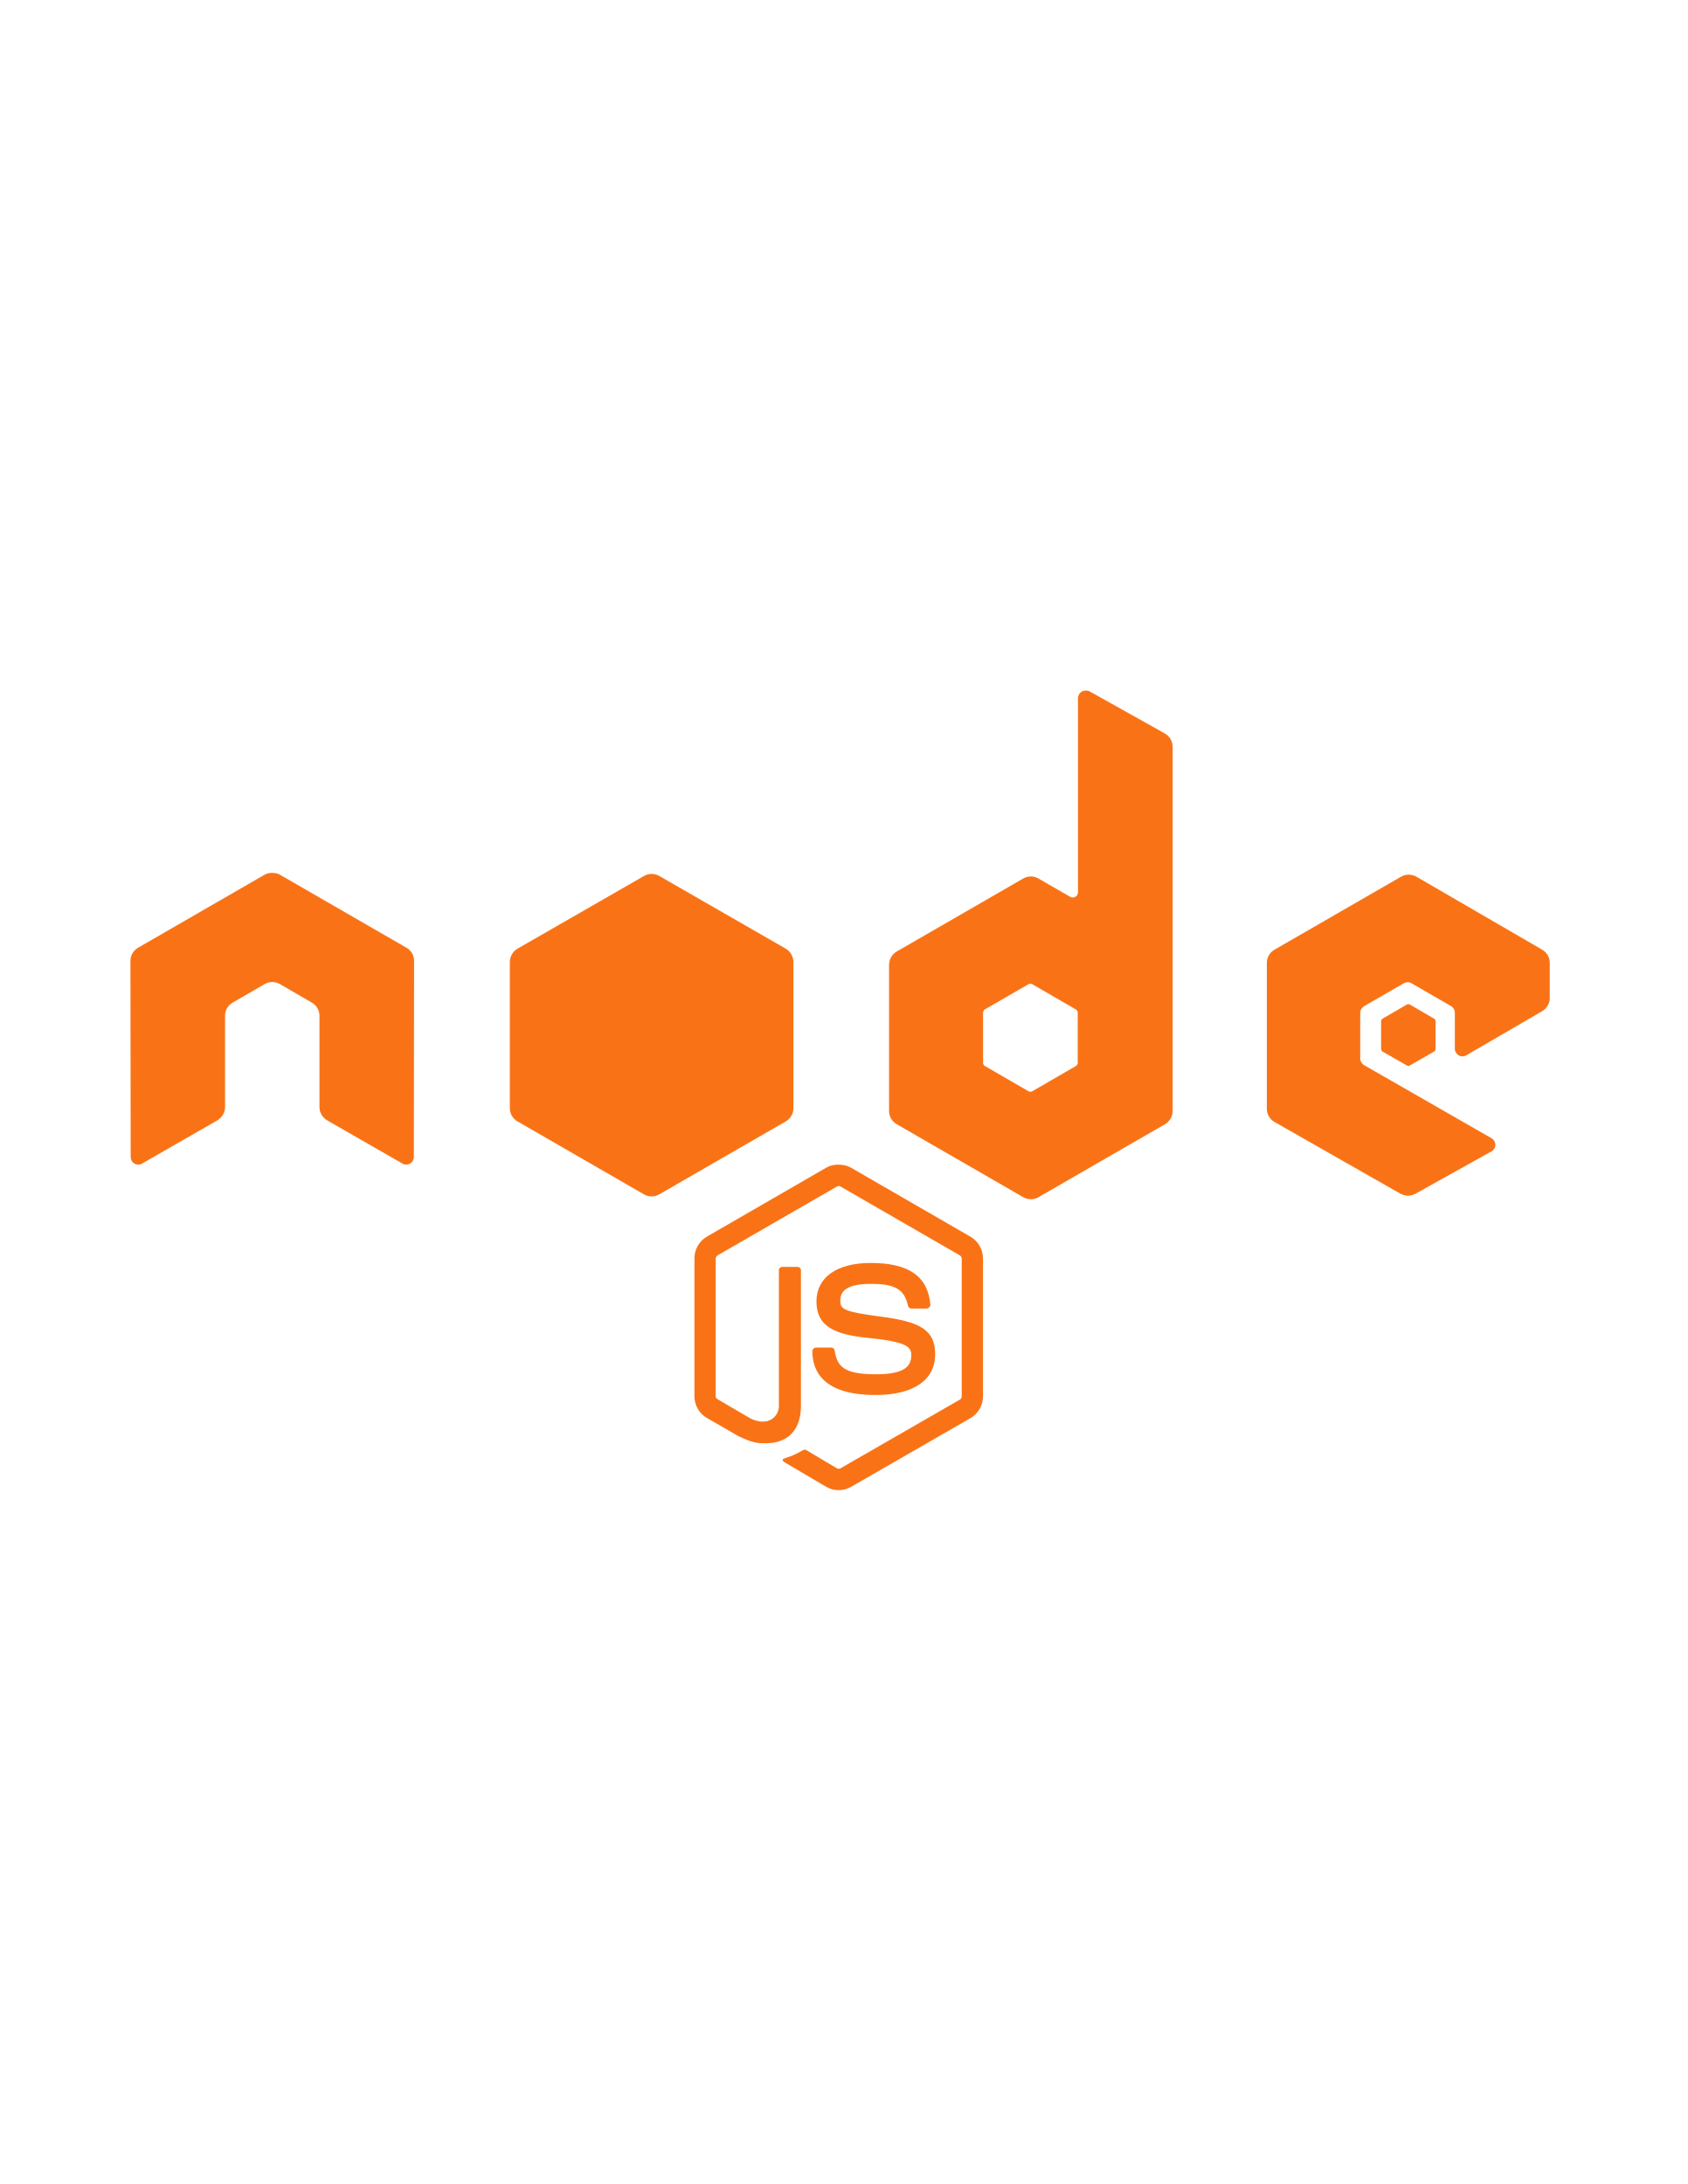
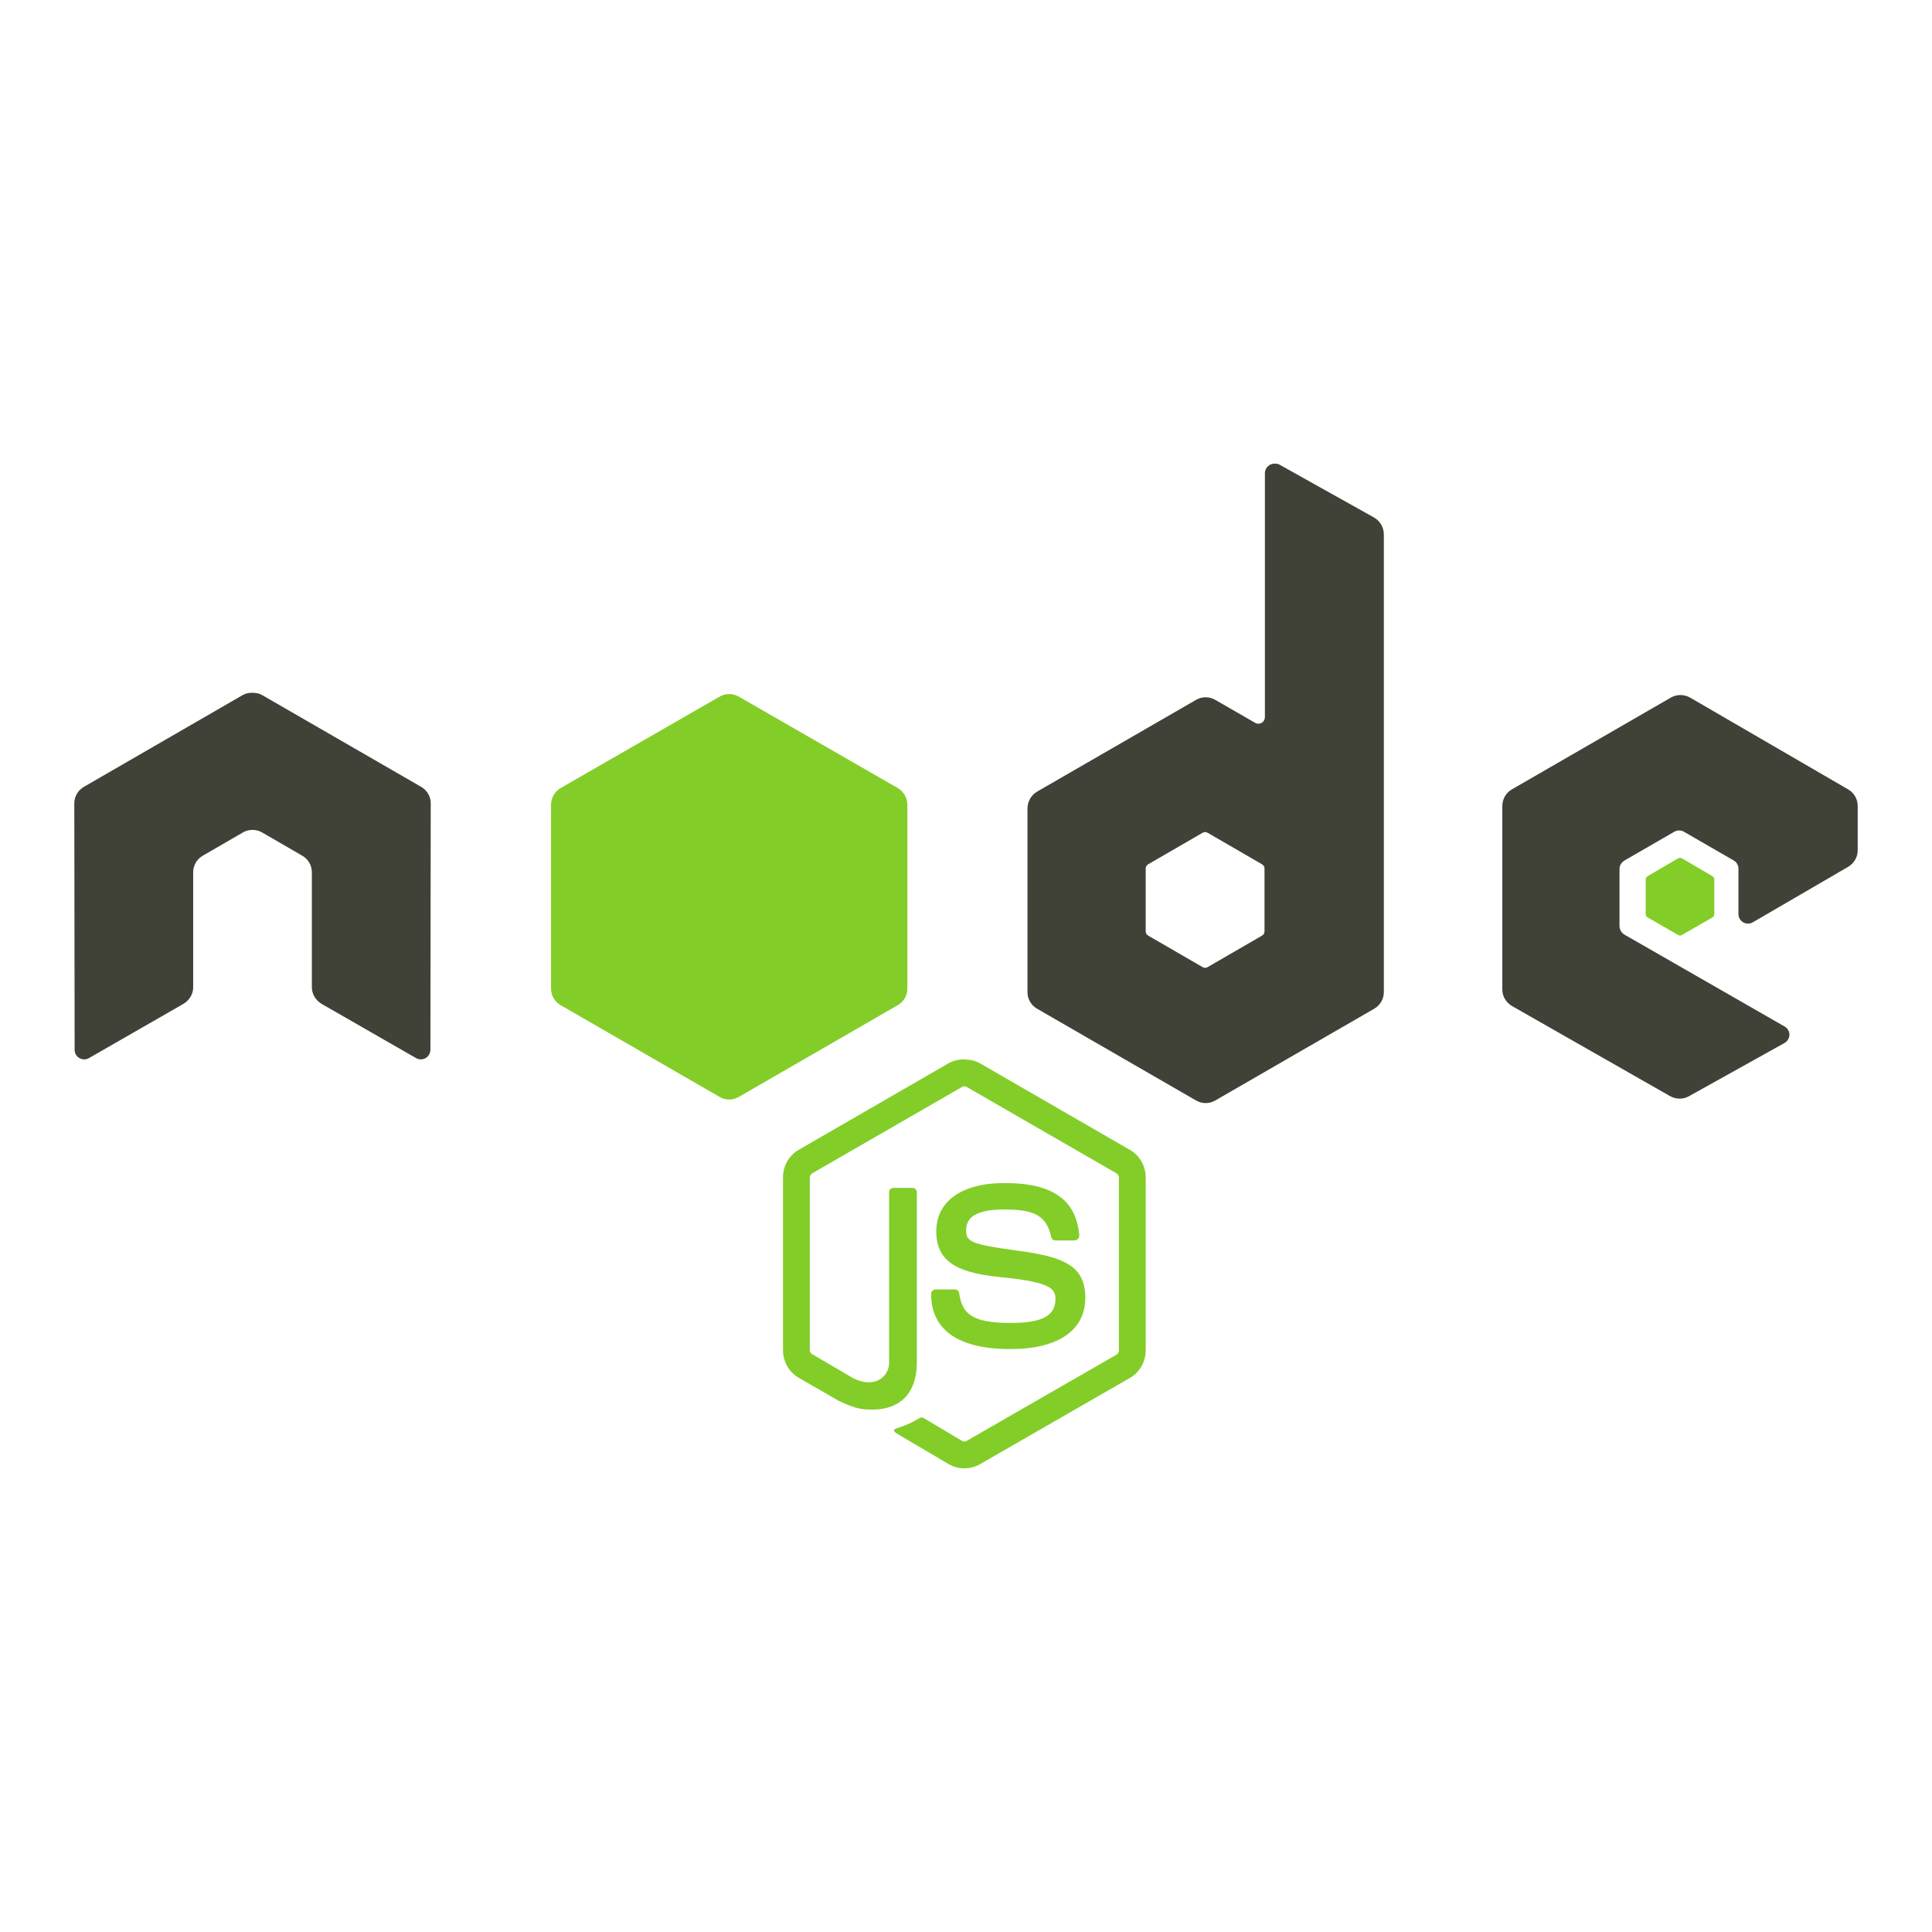
- <svg xmlns="http://www.w3.org/2000/svg" version="1.1" id="Layer_1" x="0px" y="0px" viewBox="0 0 612 792" style="enable-background:new 0 0 612 792;" xml:space="preserve">
+ <svg xmlns="http://www.w3.org/2000/svg" version="1.1" id="Layer_1" x="0px" y="0px" viewBox="0 0 650 650" style="enable-background:new 0 0 650 650;" xml:space="preserve">
  <style type="text/css">
- 	.st0{fill:#F97316;}
+ 	.st0{fill:#83CD29;}
+ 	.st1{fill:#404137;}
</style>
  <g transform="matrix(.217946 0 0 .217946 4.120542 14.08555)">
-     <path class="st0" d="M1376.5,1873.1c-7.3,0-14.4,1.5-20.7,5.1l-198.7,114.8c-12.9,7.4-20.7,21.4-20.7,36.3v229.1   c0,14.9,7.8,28.9,20.7,36.3l51.9,29.9c25.2,12.4,34.5,12.2,46,12.2c37.3,0,58.6-22.7,58.6-62v-226c0-3.2-2.8-5.5-5.9-5.5h-24.9   c-3.2,0-5.9,2.3-5.9,5.5v226.2c0,17.5-18.2,35-47.7,20.3l-54-31.6c-1.9-1-3.4-2.9-3.4-5.1v-229.1c0-2.2,1.5-4.4,3.4-5.5   l198.3-114.4c1.9-1.1,4.1-1.1,5.9,0l198.3,114.4c1.9,1.1,3.4,3.2,3.4,5.5v229.1c0,2.2-1.1,4.4-3,5.5l-198.7,114.4   c-1.8,1-4.1,1-5.9,0l-51.1-30.4c-1.5-0.9-3.6-0.8-5.1,0c-14.1,8-16.7,8.9-30,13.5c-3.3,1.1-8.2,2.9,1.7,8.4l66.7,39.3   c6.3,3.7,13.4,5.5,20.7,5.5c7.4,0,14.3-1.8,20.7-5.5l198.7-114.4c12.9-7.5,20.7-21.4,20.7-36.3v-229.1c0-14.9-7.8-28.9-20.7-36.3   l-198.7-114.8c-6.2-3.6-13.4-5.1-20.7-5.1L1376.5,1873.1z M1429.7,2036.8c-56.6,0-90.3,24.1-90.3,64.1c0,43.4,33.5,55.4,87.8,60.8   c65,6.4,70,15.9,70,28.7c0,22.2-17.7,31.6-59.5,31.6c-52.5,0-64.1-13.1-67.9-39.3c-0.5-2.8-2.6-5.1-5.5-5.1h-25.8   c-3.2,0.1-5.8,2.7-5.9,5.9c0,33.4,18.2,73,105.1,73c62.9,0,99.2-24.6,99.2-67.9c0-42.8-29.3-54.4-90.3-62.5   c-61.6-8.2-67.5-12.1-67.5-26.6c0-11.9,5-27.9,50.6-27.9c40.8,0,55.8,8.8,62,36.3c0.5,2.6,2.8,4.7,5.5,4.7h25.8   c1.6,0,3.1-1,4.2-2.1c1.1-1.2,1.8-2.6,1.7-4.2C1524.9,2059.1,1493.3,2036.8,1429.7,2036.8L1429.7,2036.8z" />
-     <path class="st0" d="M1787.1,1084.4c-2.2,0-4.4,0.6-6.3,1.7c-3.9,2.3-6.3,6.5-6.3,11v322.8c0,3.2-1.5,6-4.2,7.6   c-2.7,1.6-6.1,1.6-8.9,0l-52.7-30.4c-7.8-4.5-17.5-4.5-25.3,0l-210.5,121.5c-7.9,4.5-12.7,13.3-12.7,22.4v243   c0,9.1,4.8,17.4,12.7,21.9l210.6,121.5c7.8,4.5,17.5,4.5,25.3,0l210.5-121.5c7.8-4.5,12.7-12.9,12.7-21.9v-605.9   c0-9.2-5-17.9-13.1-22.4l-125.3-70.1C1791.5,1084.6,1789.3,1084.4,1787.1,1084.4L1787.1,1084.4L1787.1,1084.4z M432.7,1387.8   c-4,0.2-7.8,0.9-11.4,3l-210.5,121.5c-7.9,4.5-12.7,12.9-12.7,21.9l0.4,326.2c0,4.5,2.3,8.8,6.3,11c3.9,2.3,8.8,2.3,12.7,0   l124.9-71.7c7.9-4.7,13.1-12.9,13.1-21.9v-152.3c0-9.1,4.8-17.4,12.7-21.9l53.2-30.8c3.8-2.2,8.2-3.4,12.7-3.4   c4.4,0,8.8,1.1,12.7,3.4l53.1,30.8c7.9,4.5,12.7,12.9,12.7,21.9v152.3c0,9.1,5.3,17.3,13.1,21.9l124.9,71.7c3.9,2.3,8.8,2.3,12.7,0   c3.9-2.2,6.3-6.4,6.3-11l0.4-326.2c0.1-9.1-4.8-17.4-12.7-21.9l-210.5-121.5c-3.6-2.1-7.3-2.8-11.4-3L432.7,1387.8L432.7,1387.8z    M2324.7,1390.7c-4.4,0-8.8,1.2-12.7,3.4l-210.6,121.5c-7.9,4.5-12.7,12.9-12.7,21.9v243c0,9.1,5.1,17.4,13.1,21.9l208.9,119   c7.7,4.4,17.1,4.7,24.9,0.4l126.6-70.5c4-2.2,6.7-6.4,6.7-11s-2.4-8.7-6.3-11l-211.8-121.5c-4-2.3-6.7-6.8-6.7-11.4v-76   c0-4.5,2.8-8.7,6.7-11l65.8-38c3.9-2.3,8.7-2.3,12.7,0l65.9,38c3.9,2.3,6.3,6.4,6.3,11v59.9c0,4.5,2.4,8.7,6.3,11   c3.9,2.3,8.7,2.3,12.7,0l126.2-73.4c7.8-4.6,12.7-12.9,12.7-21.9v-58.6c0-9-4.8-17.4-12.7-21.9l-209.3-121.5   C2333.5,1391.9,2329.1,1390.7,2324.7,1390.7L2324.7,1390.7z M1695.1,1572.2c1.2,0,2.3,0.3,3.4,0.8l72.2,41.8c2,1.1,3.4,3.2,3.4,5.5   v83.5c0,2.3-1.4,4.4-3.4,5.5l-72.2,41.8c-2,1.1-4.4,1.1-6.3,0l-72.2-41.8c-2-1.1-3.4-3.2-3.4-5.5v-83.6c0-2.3,1.4-4.3,3.4-5.5   l72.2-41.8C1693.2,1572.4,1694,1572.2,1695.1,1572.2L1695.1,1572.2L1695.1,1572.2L1695.1,1572.2z" />
-     <path class="st0" d="M1065.2,1389.5c-4.4,0-8.8,1.2-12.7,3.4L842,1513.9c-7.9,4.5-12.7,13.3-12.7,22.4v243   c0,9.1,4.8,17.4,12.7,21.9l210.5,121.5c7.8,4.5,17.5,4.5,25.3,0l210.6-121.5c7.8-4.5,12.7-12.9,12.7-21.9v-243   c0-9.1-4.8-17.8-12.7-22.4l-210.6-121.1C1074,1390.6,1069.6,1389.4,1065.2,1389.5L1065.2,1389.5z M2324.3,1606.3   c-0.8,0-1.8,0-2.5,0.4l-40.5,23.6c-1.5,0.9-2.5,2.5-2.5,4.2v46.4c0,1.7,1,3.3,2.5,4.2l40.5,23.2c1.4,0.9,3.2,0.9,4.6,0l40.5-23.2   c1.5-0.9,2.5-2.5,2.5-4.2v-46.4c0-1.7-1-3.3-2.5-4.2l-40.5-23.6C2325.6,1606.3,2325.1,1606.3,2324.3,1606.3L2324.3,1606.3z" />
+     <path class="st0" d="M1469.7,1570.7c-8.5,0-16.8,1.8-24.1,5.9l-231.7,133.8c-15,8.6-24.1,25-24.1,42.3v267.1   c0,17.3,9.1,33.6,24.1,42.3l60.5,34.9c29.4,14.5,40.2,14.3,53.6,14.3c43.5,0,68.4-26.4,68.4-72.3v-263.5c0-3.7-3.2-6.4-6.9-6.4h-29   c-3.7,0-6.9,2.7-6.9,6.4v263.7c0,20.3-21.2,40.8-55.6,23.6l-62.9-36.9c-2.2-1.2-3.9-3.4-3.9-5.9v-267.1c0-2.5,1.7-5.1,3.9-6.4   l231.2-133.3c2.2-1.2,4.7-1.2,6.9,0l231.2,133.3c2.2,1.3,3.9,3.8,3.9,6.4v267.1c0,2.5-1.3,5.2-3.4,6.4l-231.7,133.3   c-2.1,1.2-4.8,1.2-6.9,0l-59.5-35.4c-1.8-1-4.2-1-5.9,0c-16.4,9.3-19.5,10.4-34.9,15.7c-3.8,1.3-9.6,3.4,2,9.8l77.7,45.8   c7.4,4.3,15.6,6.4,24.1,6.4c8.6,0,16.7-2.1,24.1-6.4l231.7-133.3c15-8.7,24.1-25,24.1-42.3v-267.1c0-17.4-9.1-33.6-24.1-42.3   l-231.7-133.8c-7.3-4.1-15.6-5.9-24.1-5.9L1469.7,1570.7z M1531.7,1761.6c-66,0-105.3,28.1-105.3,74.8c0,50.6,39,64.6,102.3,70.8   c75.8,7.4,81.7,18.5,81.7,33.5c0,25.9-20.6,36.9-69.4,36.9c-61.2,0-74.7-15.3-79.2-45.8c-0.5-3.3-3-5.9-6.4-5.9h-30.1   c-3.8,0.1-6.8,3.1-6.9,6.9c0,39,21.2,85.1,122.5,85.1c73.3,0,115.6-28.7,115.6-79.2c0-49.9-34.2-63.4-105.3-72.8   c-71.8-9.6-78.7-14.2-78.7-31c0-13.9,5.8-32.5,59-32.5c47.5,0,65.1,10.3,72.3,42.3c0.6,3,3.3,5.5,6.4,5.5h30.1   c1.8,0,3.6-1.1,4.9-2.5c1.3-1.4,2.1-3,2-4.9C1642.7,1787.5,1605.9,1761.5,1531.7,1761.6L1531.7,1761.6z" />
+     <path class="st1" d="M1948.5,651.1c-2.6,0-5.1,0.7-7.4,2c-4.5,2.7-7.4,7.5-7.4,12.8v376.3c0,3.7-1.7,7-4.9,8.9   c-3.2,1.9-7.1,1.9-10.3,0l-61.5-35.4c-9.1-5.3-20.4-5.3-29.5,0L1582,1157.4c-9.2,5.3-14.8,15.5-14.8,26.1v283.4   c0,10.6,5.6,20.3,14.8,25.6l245.5,141.7c9.1,5.3,20.4,5.3,29.5,0l245.5-141.7c9.1-5.3,14.8-15,14.8-25.6V760.3   c0-10.7-5.9-20.8-15.2-26.1l-146.1-81.7C1953.6,651.3,1951,651.1,1948.5,651.1L1948.5,651.1L1948.5,651.1z M369.3,1004.8   c-4.7,0.2-9.1,1-13.3,3.4L110.6,1150c-9.2,5.3-14.8,15-14.8,25.6l0.5,380.3c0,5.3,2.7,10.2,7.4,12.8c4.6,2.7,10.2,2.7,14.8,0   l145.6-83.6c9.2-5.5,15.2-15,15.2-25.6v-177.6c0-10.6,5.6-20.3,14.8-25.6l62-35.9c4.5-2.6,9.6-4,14.8-3.9c5.2,0,10.3,1.3,14.8,3.9   l62,35.9c9.2,5.3,14.8,15,14.8,25.6v177.6c0,10.6,6.2,20.2,15.2,25.6l145.6,83.6c4.6,2.7,10.2,2.7,14.8,0c4.5-2.6,7.4-7.5,7.4-12.8   l0.5-380.3c0.1-10.6-5.6-20.3-14.8-25.6l-245.5-141.7c-4.2-2.4-8.6-3.3-13.3-3.4L369.3,1004.8L369.3,1004.8z M2575.2,1008.3   c-5.2,0-10.3,1.3-14.8,3.9L2315,1153.9c-9.2,5.3-14.8,15-14.8,25.6v283.4c0,10.7,6,20.3,15.2,25.6l243.5,138.8c9,5.1,20,5.5,29,0.5   l147.6-82.2c4.7-2.6,7.8-7.5,7.9-12.8s-2.8-10.1-7.4-12.8l-247-141.7c-4.6-2.6-7.9-8-7.9-13.3v-88.6c0-5.3,3.3-10.1,7.9-12.8   l76.7-44.3c4.6-2.6,10.2-2.6,14.8,0l76.8,44.3c4.6,2.6,7.4,7.5,7.4,12.8v69.9c0,5.3,2.8,10.2,7.4,12.8c4.6,2.7,10.2,2.7,14.8,0   l147.1-85.6c9.1-5.3,14.8-15,14.8-25.6v-68.4c0-10.6-5.6-20.3-14.8-25.6l-244-141.7C2585.5,1009.7,2580.4,1008.3,2575.2,1008.3   L2575.2,1008.3z M1841.2,1219.8c1.4,0,2.7,0.3,3.9,1l84.1,48.7c2.3,1.3,3.9,3.8,3.9,6.4v97.4c0,2.6-1.6,5.1-3.9,6.4l-84.1,48.7   c-2.3,1.3-5.1,1.3-7.4,0l-84.1-48.7c-2.3-1.3-3.9-3.8-3.9-6.4v-97.4c0-2.6,1.7-5.1,3.9-6.4l84.1-48.7   C1838.9,1220.2,1840,1219.8,1841.2,1219.8L1841.2,1219.8L1841.2,1219.8L1841.2,1219.8z" />
+     <path class="st0" d="M1106.8,1006.8c-5.2,0-10.3,1.3-14.8,3.9l-245.5,141.2c-9.2,5.3-14.8,15.5-14.8,26.1v283.4   c0,10.6,5.6,20.3,14.8,25.6l245.5,141.7c9.1,5.3,20.4,5.3,29.5,0L1367,1487c9.1-5.3,14.8-15,14.8-25.6V1178   c0-10.6-5.6-20.8-14.8-26.1l-245.5-141.2C1117,1008.1,1111.9,1006.8,1106.8,1006.8L1106.8,1006.8z M2574.8,1259.7c-1,0-2.1,0-3,0.5   l-47.2,27.6c-1.8,1-2.9,2.9-3,4.9v54.1c0,2,1.2,3.9,3,4.9l47.2,27.1c1.7,1,3.7,1,5.4,0l47.2-27.1c1.8-1,3-2.9,3-4.9v-54.1   c0-2-1.2-3.9-3-4.9l-47.2-27.6C2576.3,1259.6,2575.7,1259.7,2574.8,1259.7L2574.8,1259.7z" />
  </g>
</svg>
